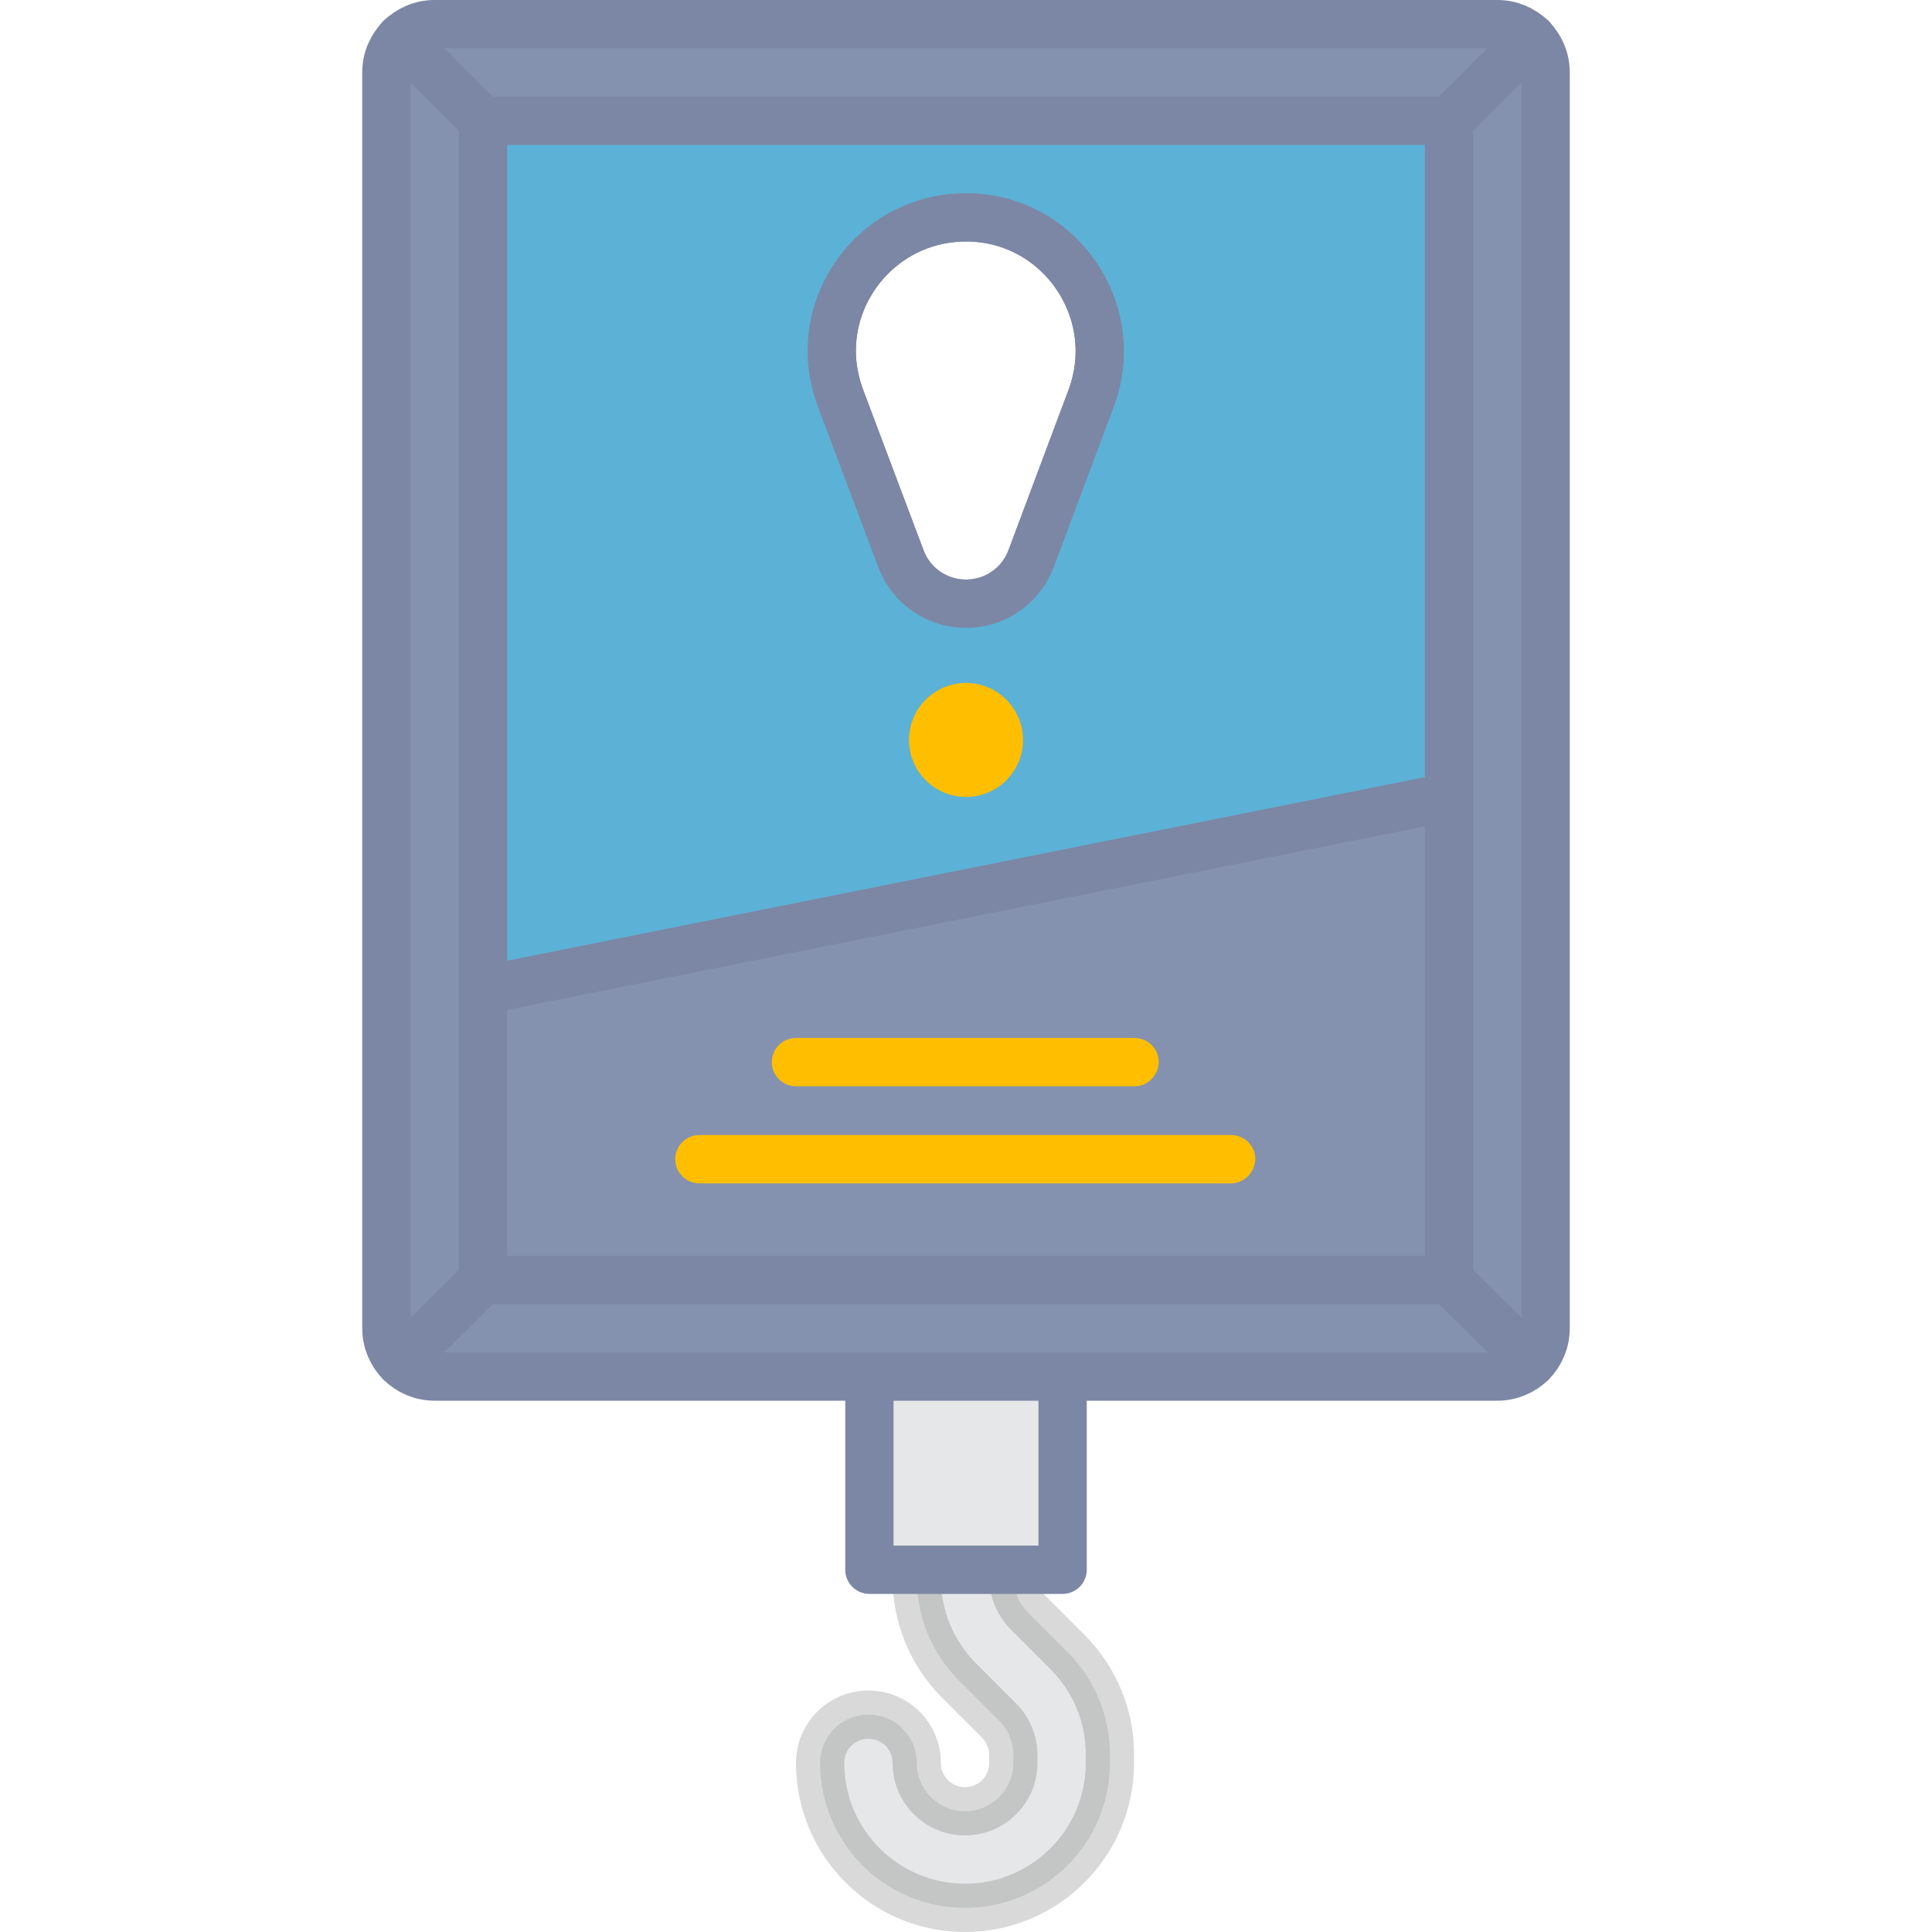
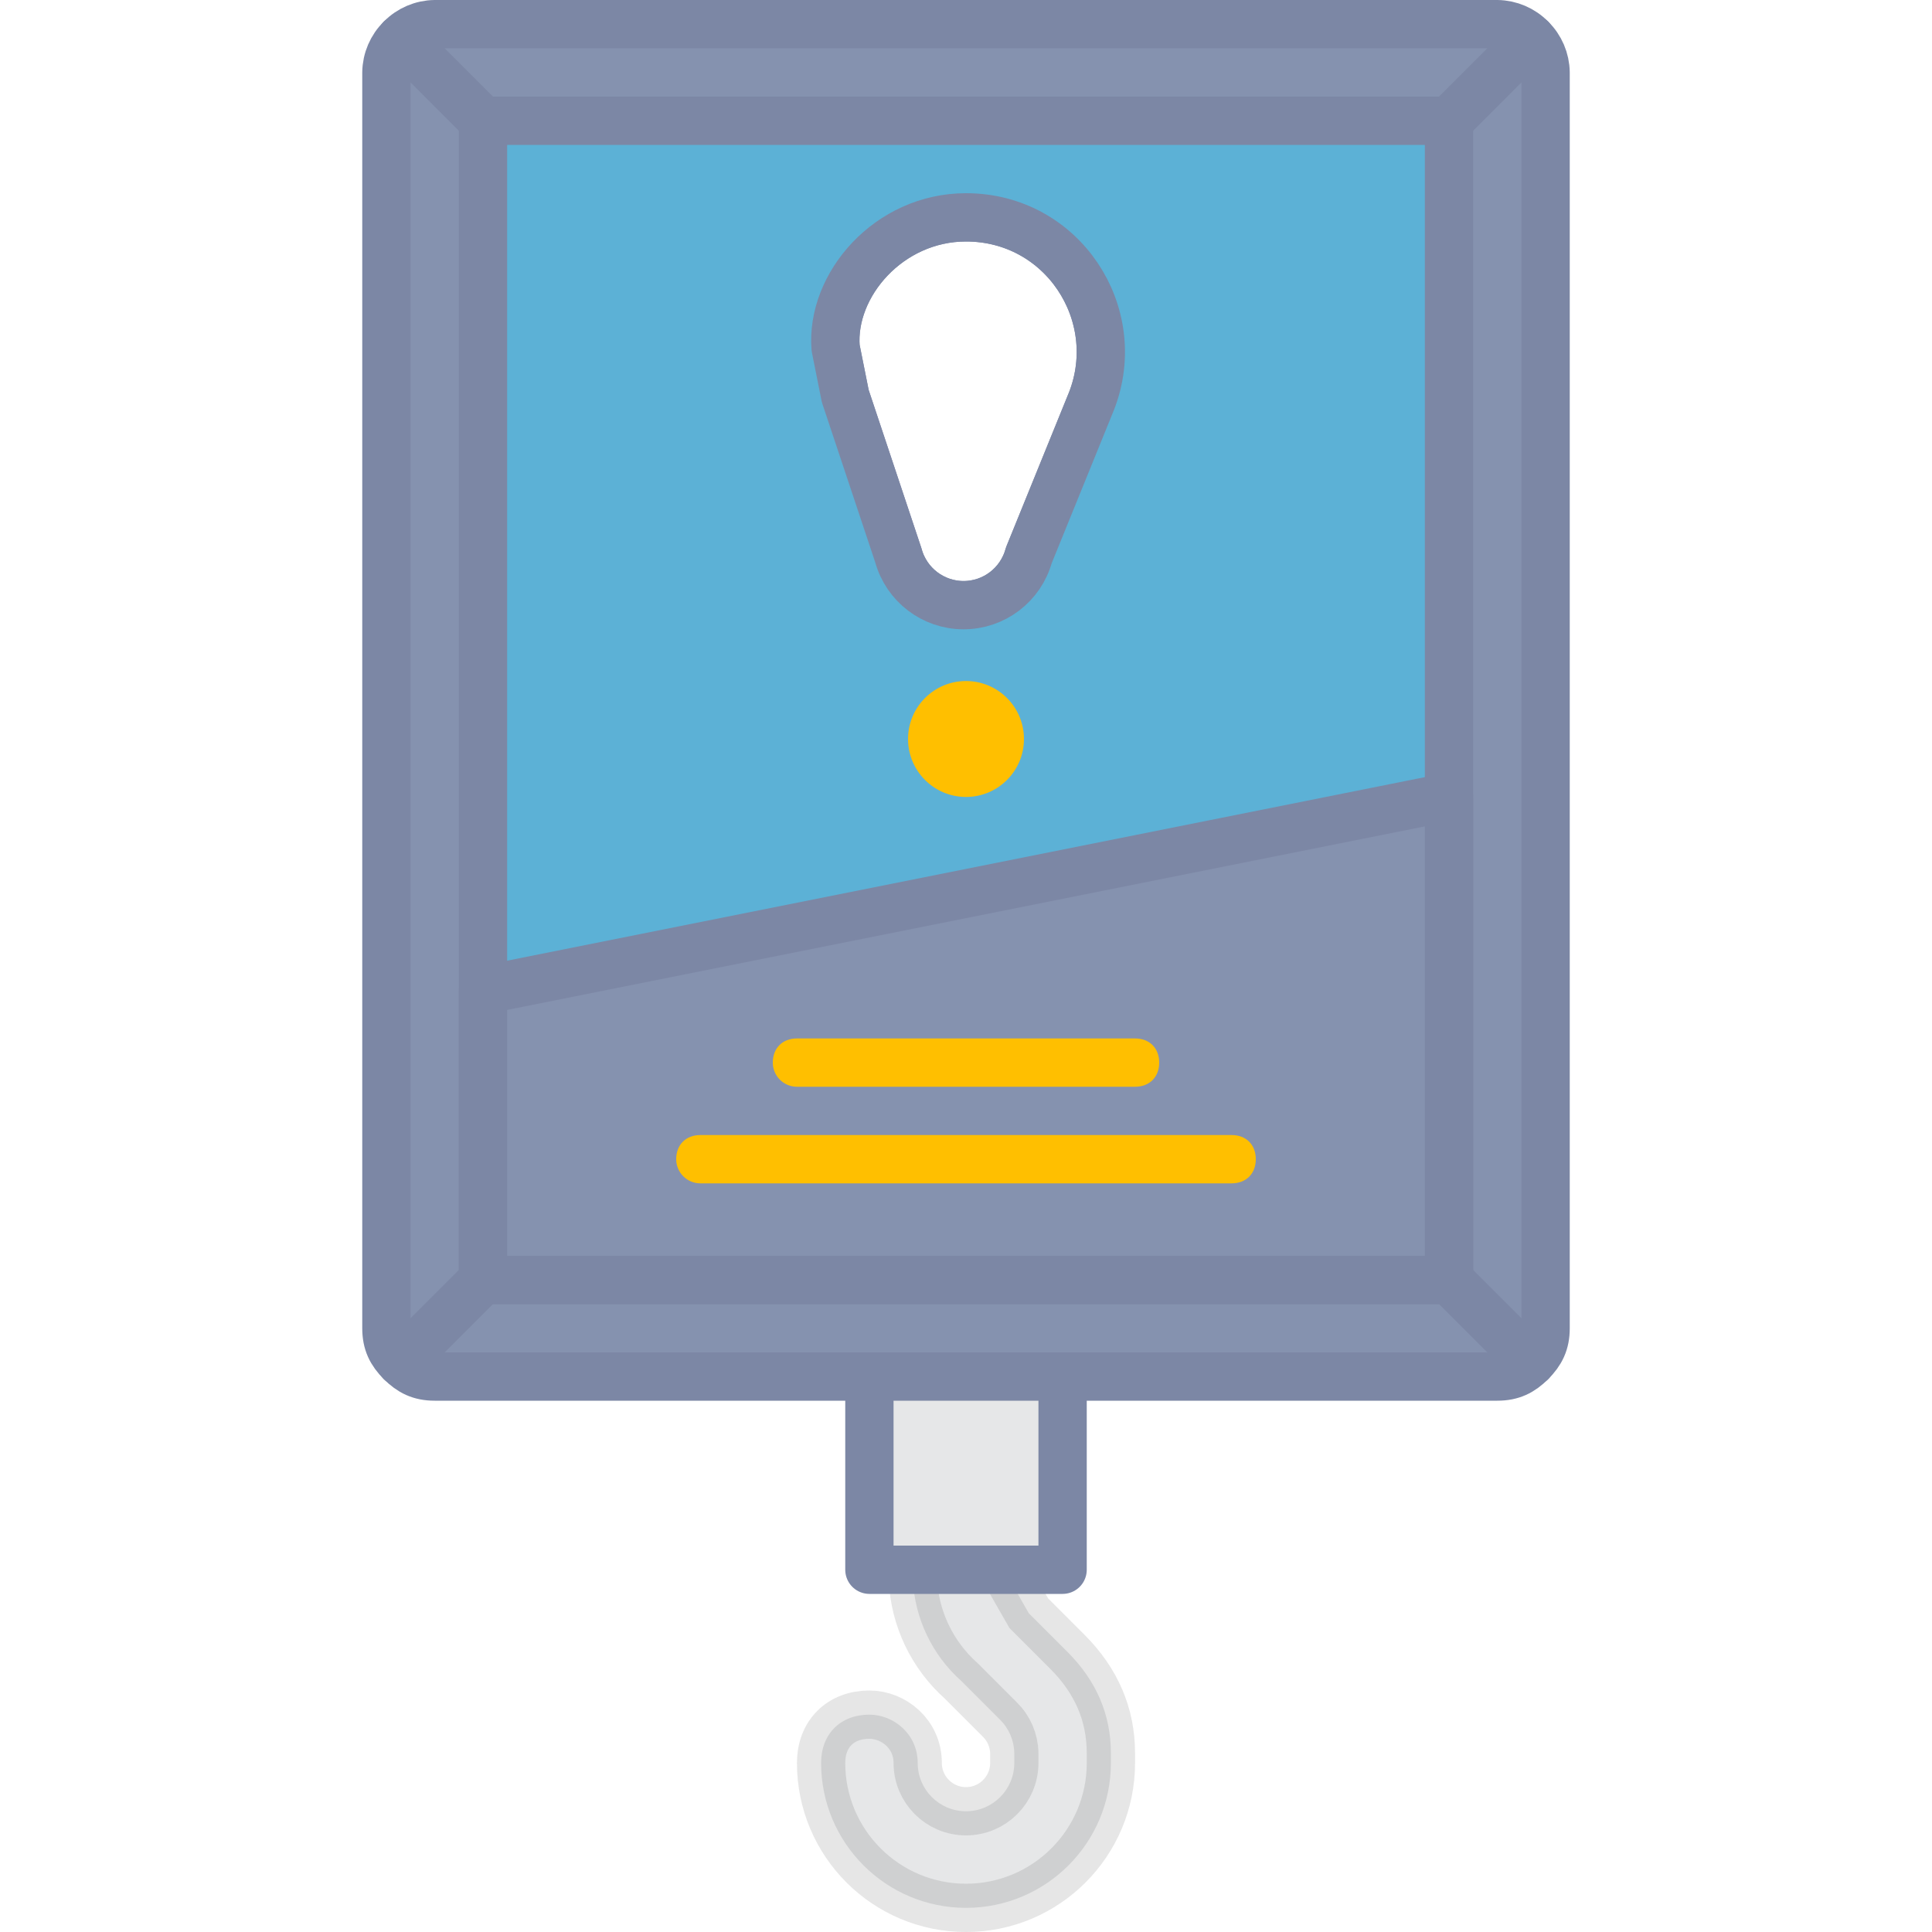
- <svg xmlns="http://www.w3.org/2000/svg" width="40px" height="40px" viewBox="0 0 40 40" version="1.1">
-   <g id="vernier-force-block-icon" stroke="none" stroke-width="1" fill="none" fill-rule="evenodd">
-     <g id="Extensions/Hardware/Vernier-Force-Block">
-       <g id="vernier-force" transform="translate(8, 0.5)">
-         <path d="M11.98,39 C10.324,39 8.98,37.656 8.98,36 C8.98,35.444 9.424,35 9.98,35 C10.536,35 10.98,35.444 10.98,36 C10.98,36.554 11.426,37 11.98,37 C12.534,37 12.98,36.554 12.98,36 L12.98,35.83 C12.98,35.571 12.871,35.309 12.686,35.124 L11.856,34.294 C11.292,33.729 10.98,32.972 10.98,32.17 L10.98,30 C10.98,29.444 11.424,29 11.98,29 C12.536,29 12.98,29.444 12.98,30 L12.98,32.17 C12.98,32.429 13.089,32.691 13.274,32.876 L14.104,33.706 C14.668,34.271 14.98,35.028 14.98,35.83 L14.98,36 C14.98,37.656 13.636,39 11.98,39 Z" id="Path" stroke-opacity="0.15" stroke="#000000" fill="#E6E7E8" />
-         <path d="M23.71,0.29 C23.52,0.11 23.28,0 23,0 L1,0 C0.72,0 0.48,0.11 0.29,0.29 C0.11,0.48 0,0.72 0,1 L0,27 C0,27.28 0.11,27.52 0.29,27.71 C0.48,27.89 0.72,28 1,28 L23,28 C23.28,28 23.52,27.89 23.71,27.71 C23.89,27.52 24,27.28 24,27 L24,1 C24,0.72 23.89,0.48 23.71,0.29 Z M12,4 C13.93,4 15.27,5.93 14.59,7.75 L13.35,11.06 C13.14,11.63 12.6,12 12,12 C11.4,12 10.86,11.63 10.65,11.06 L9.4,7.74 C9.28,7.41 9.22,7.09 9.22,6.76 C9.22,5.3 10.41,4 12,4 Z" id="Shape" stroke="#7C87A5" fill="#8592AF" fill-rule="nonzero" stroke-linecap="round" stroke-linejoin="round" />
-         <path d="M2,2 L2,26 L22,26 L22,2 L2,2 Z M12,4 C13.93,4 15.27,5.93 14.59,7.75 L13.35,11.06 C13.14,11.63 12.6,12 12,12 C11.4,12 10.86,11.63 10.65,11.06 L9.4,7.74 C9.28,7.41 9.22,7.09 9.22,6.76 C9.22,5.3 10.41,4 12,4 Z" id="Shape" stroke="#7C87A5" fill="#5CB1D6" fill-rule="nonzero" stroke-linecap="round" stroke-linejoin="round" />
-         <polygon id="Path" stroke="#7C87A5" fill="#8592AF" stroke-linecap="round" stroke-linejoin="round" points="22 26 2 26 2 20 22 16" />
-         <path d="M0.29,27.7 L2,26" id="Path" stroke="#7C87A5" stroke-linecap="round" stroke-linejoin="round" />
-         <path d="M0.29,0.29 L2,2" id="Path" stroke="#7C87A5" stroke-linecap="round" stroke-linejoin="round" />
-         <path d="M22,2 L23.71,0.29" id="Path" stroke="#7C87A5" stroke-linecap="round" stroke-linejoin="round" />
-         <path d="M23.71,27.7 L22,26" id="Path" stroke="#7C87A5" stroke-linecap="round" stroke-linejoin="round" />
-         <circle id="Oval" fill="#FFBF00" cx="12" cy="14.82" r="1.18" />
-         <rect id="Rectangle" stroke="#7C87A5" fill="#E6E7E8" stroke-linecap="round" stroke-linejoin="round" x="10" y="28" width="4" height="4" />
-         <path d="M15.49,21.99 L8.48,21.99 C8.21,21.99 7.98,21.77 7.98,21.49 L7.98,21.49 C7.98,21.22 8.2,20.99 8.48,20.99 L15.49,20.99 C15.76,20.99 15.99,21.21 15.99,21.49 L15.99,21.49 C15.98,21.77 15.76,21.99 15.49,21.99 Z" id="Path" fill="#FFBF00" />
-         <path d="M17.49,24 L6.48,24 C6.21,24 5.98,23.78 5.98,23.5 L5.98,23.5 C5.98,23.23 6.2,23 6.48,23 L17.49,23 C17.76,23 17.99,23.22 17.99,23.5 L17.99,23.5 C17.98,23.77 17.76,24 17.49,24 Z" id="Path" fill="#FFBF00" />
-       </g>
-     </g>
+ <svg xmlns="http://www.w3.org/2000/svg" width="40" height="40">
+   <g transform="translate(8 .5)" fill="none" fill-rule="evenodd">
+     <path d="M12 39a3 3 0 0 1-3-3c0-.6.4-1 1-1 .5 0 1 .4 1 1a1 1 0 1 0 2 0v-.2a1 1 0 0 0-.3-.7l-.8-.8a3 3 0 0 1-1-2.1V30c0-.6.5-1 1-1 .6 0 1 .4 1 1v2.2l.4.7.8.8c.6.6.9 1.3.9 2.1v.2a3 3 0 0 1-3 3z" stroke-opacity=".1" stroke="#000" fill="#E6E7E8" />
+     <path d="M23.7.3A1 1 0 0 0 23 0H1a1 1 0 0 0-.7.3A1 1 0 0 0 0 1v26c0 .3.1.5.3.7.2.2.4.3.7.3h22c.3 0 .5-.1.7-.3.2-.2.3-.4.3-.7V1a1 1 0 0 0-.3-.7zM12 4c2 0 3.3 2 2.6 3.8L13.3 11a1.4 1.4 0 0 1-2.7 0L9.5 7.7l-.2-1C9.2 5.4 10.4 4 12 4z" stroke="#7C87A5" fill="#8592AF" fill-rule="nonzero" stroke-linecap="round" stroke-linejoin="round" />
+     <path d="M2 2v24h20V2H2zm10 2c2 0 3.3 2 2.6 3.8L13.3 11a1.4 1.4 0 0 1-2.7 0L9.5 7.7l-.2-1C9.2 5.4 10.4 4 12 4z" stroke="#7C87A5" fill="#5CB1D6" fill-rule="nonzero" stroke-linecap="round" stroke-linejoin="round" />
+     <path stroke="#7C87A5" fill="#8592AF" stroke-linecap="round" stroke-linejoin="round" d="M22 26H2v-6l20-4z" />
+     <path d="M.3 27.7L2 26M.3.3L2 2M22 2L23.7.3M23.7 27.7L22 26" stroke="#7C87A5" stroke-linecap="round" stroke-linejoin="round" />
+     <circle fill="#FFBF00" cx="12" cy="14.8" r="1.2" />
+     <path stroke="#7C87A5" fill="#E6E7E8" stroke-linecap="round" stroke-linejoin="round" d="M10 28h4v4h-4z" />
+     <path d="M15.5 22h-7a.5.5 0 0 1-.5-.5c0-.3.2-.5.5-.5h7c.3 0 .5.2.5.5s-.2.5-.5.5zM17.5 24h-11a.5.5 0 0 1-.5-.5c0-.3.2-.5.5-.5h11c.3 0 .5.2.5.5s-.2.5-.5.5z" fill="#FFBF00" />
  </g>
</svg>
